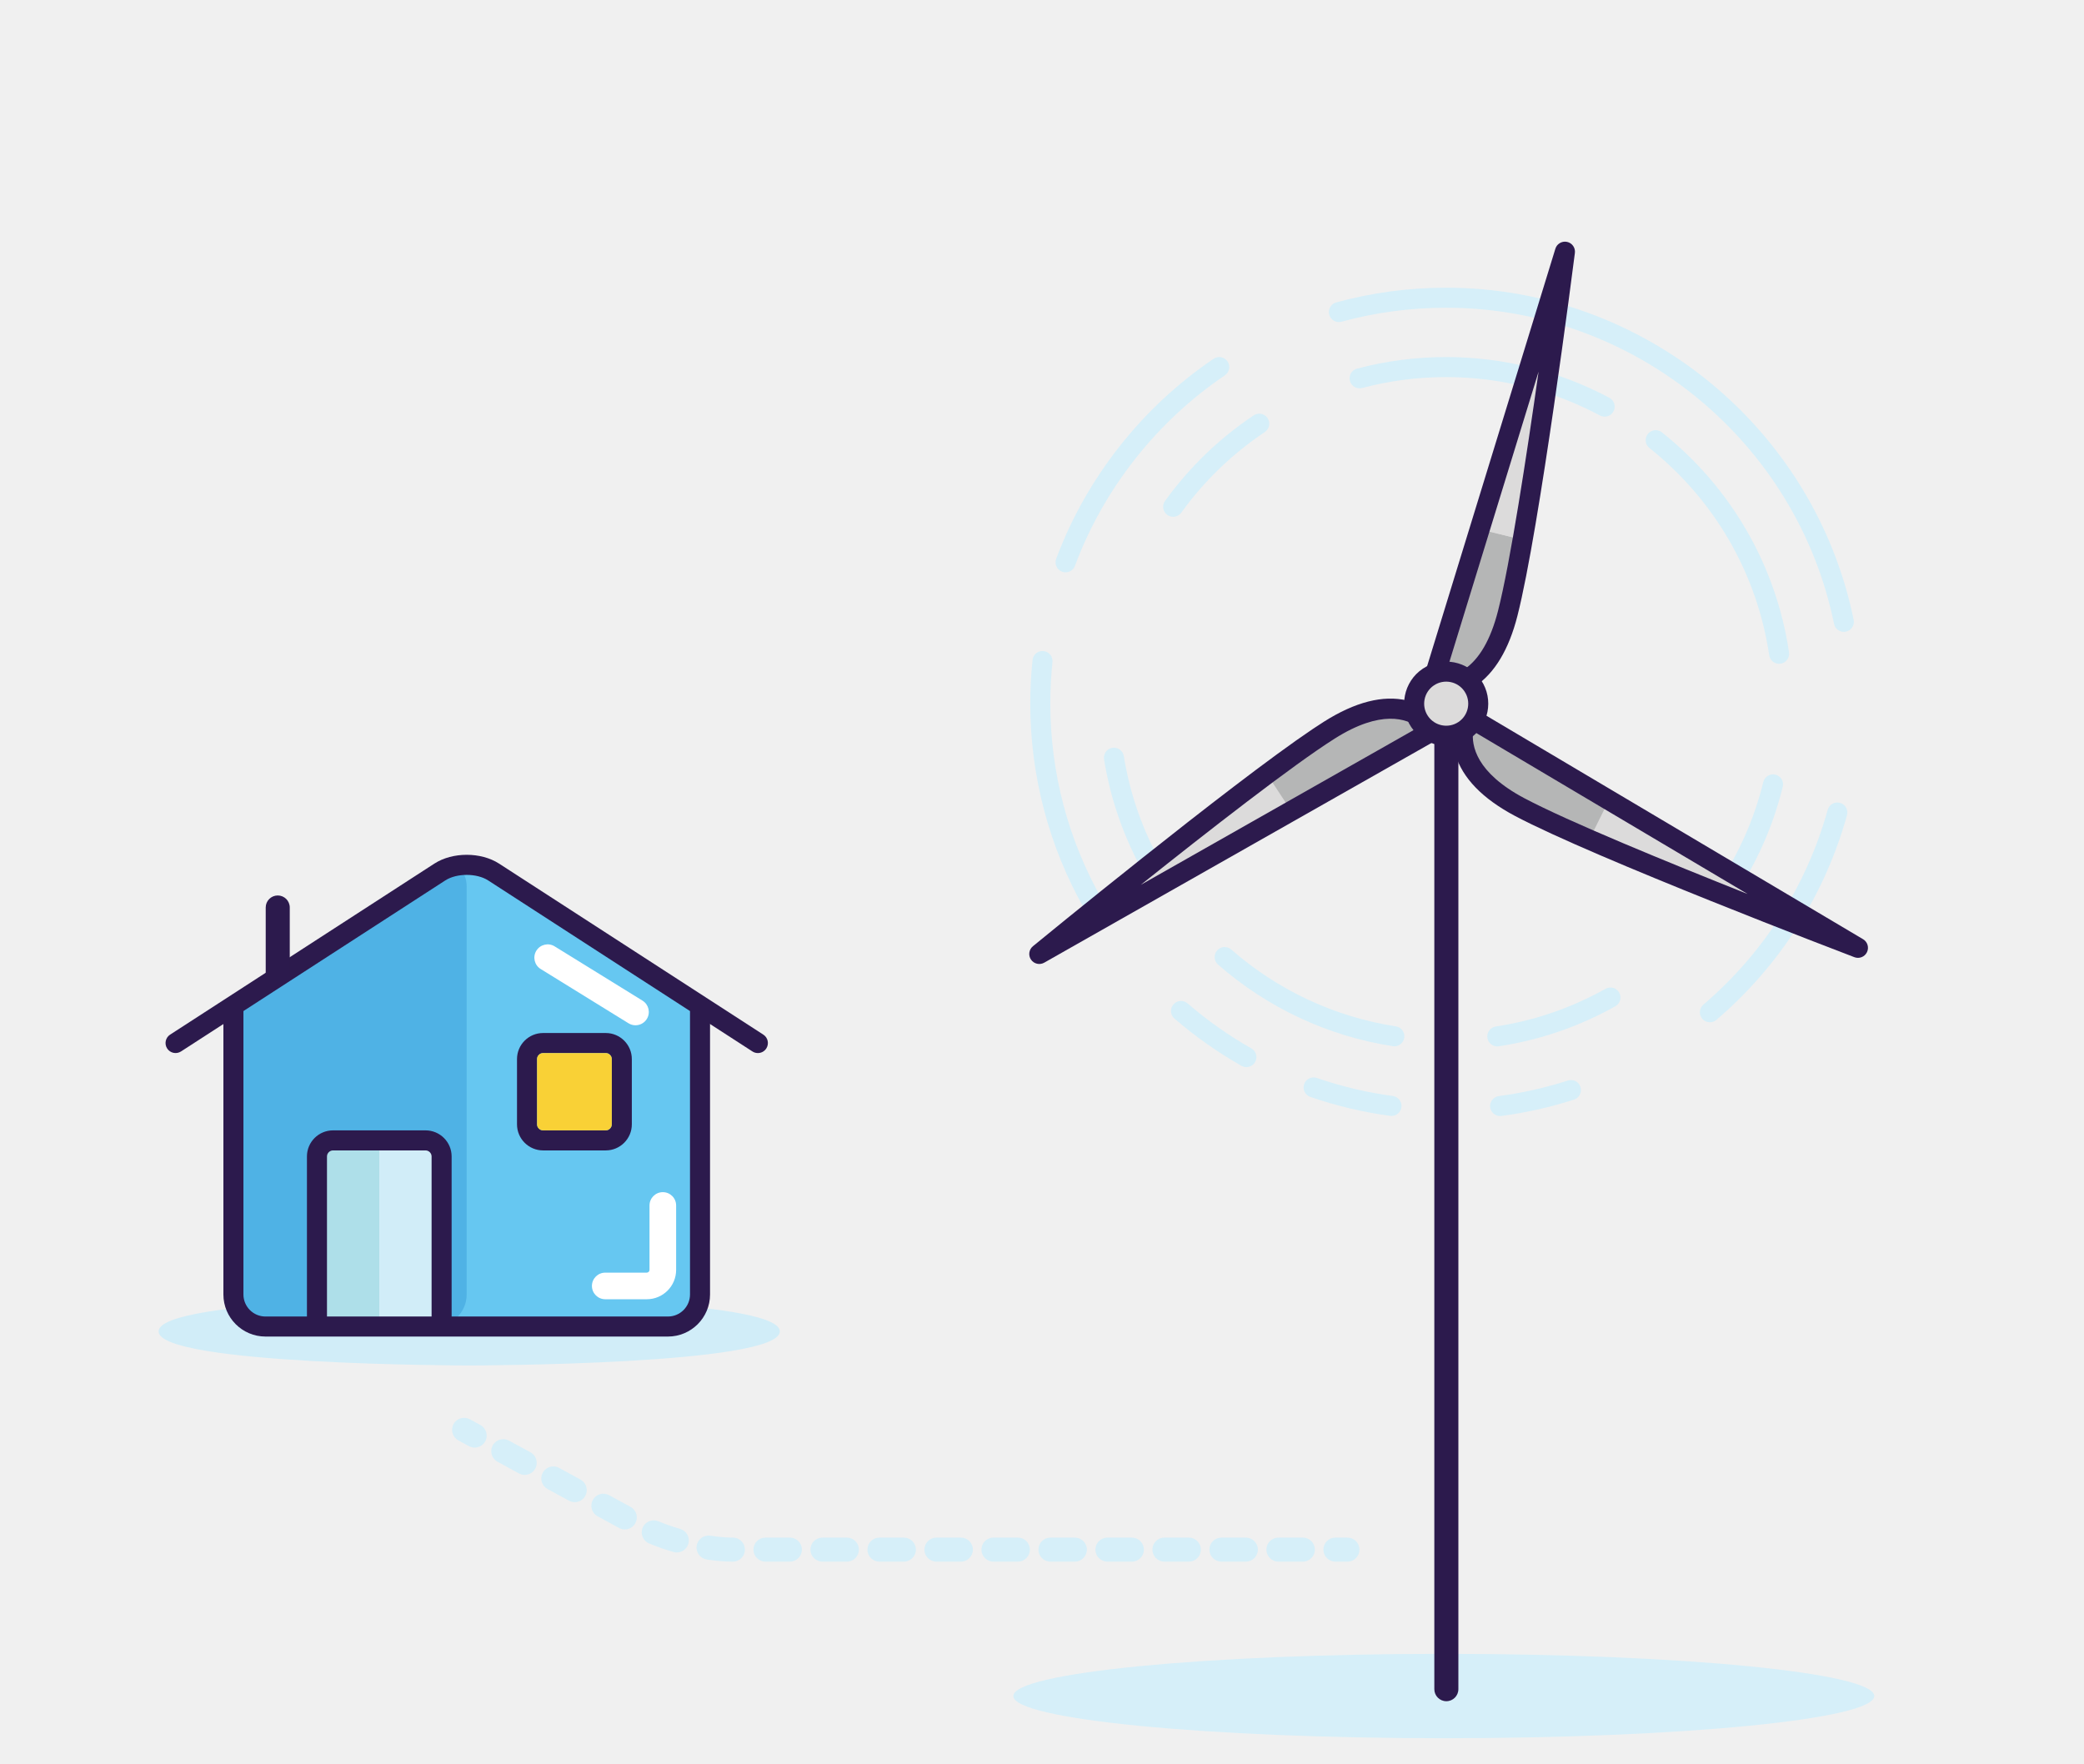
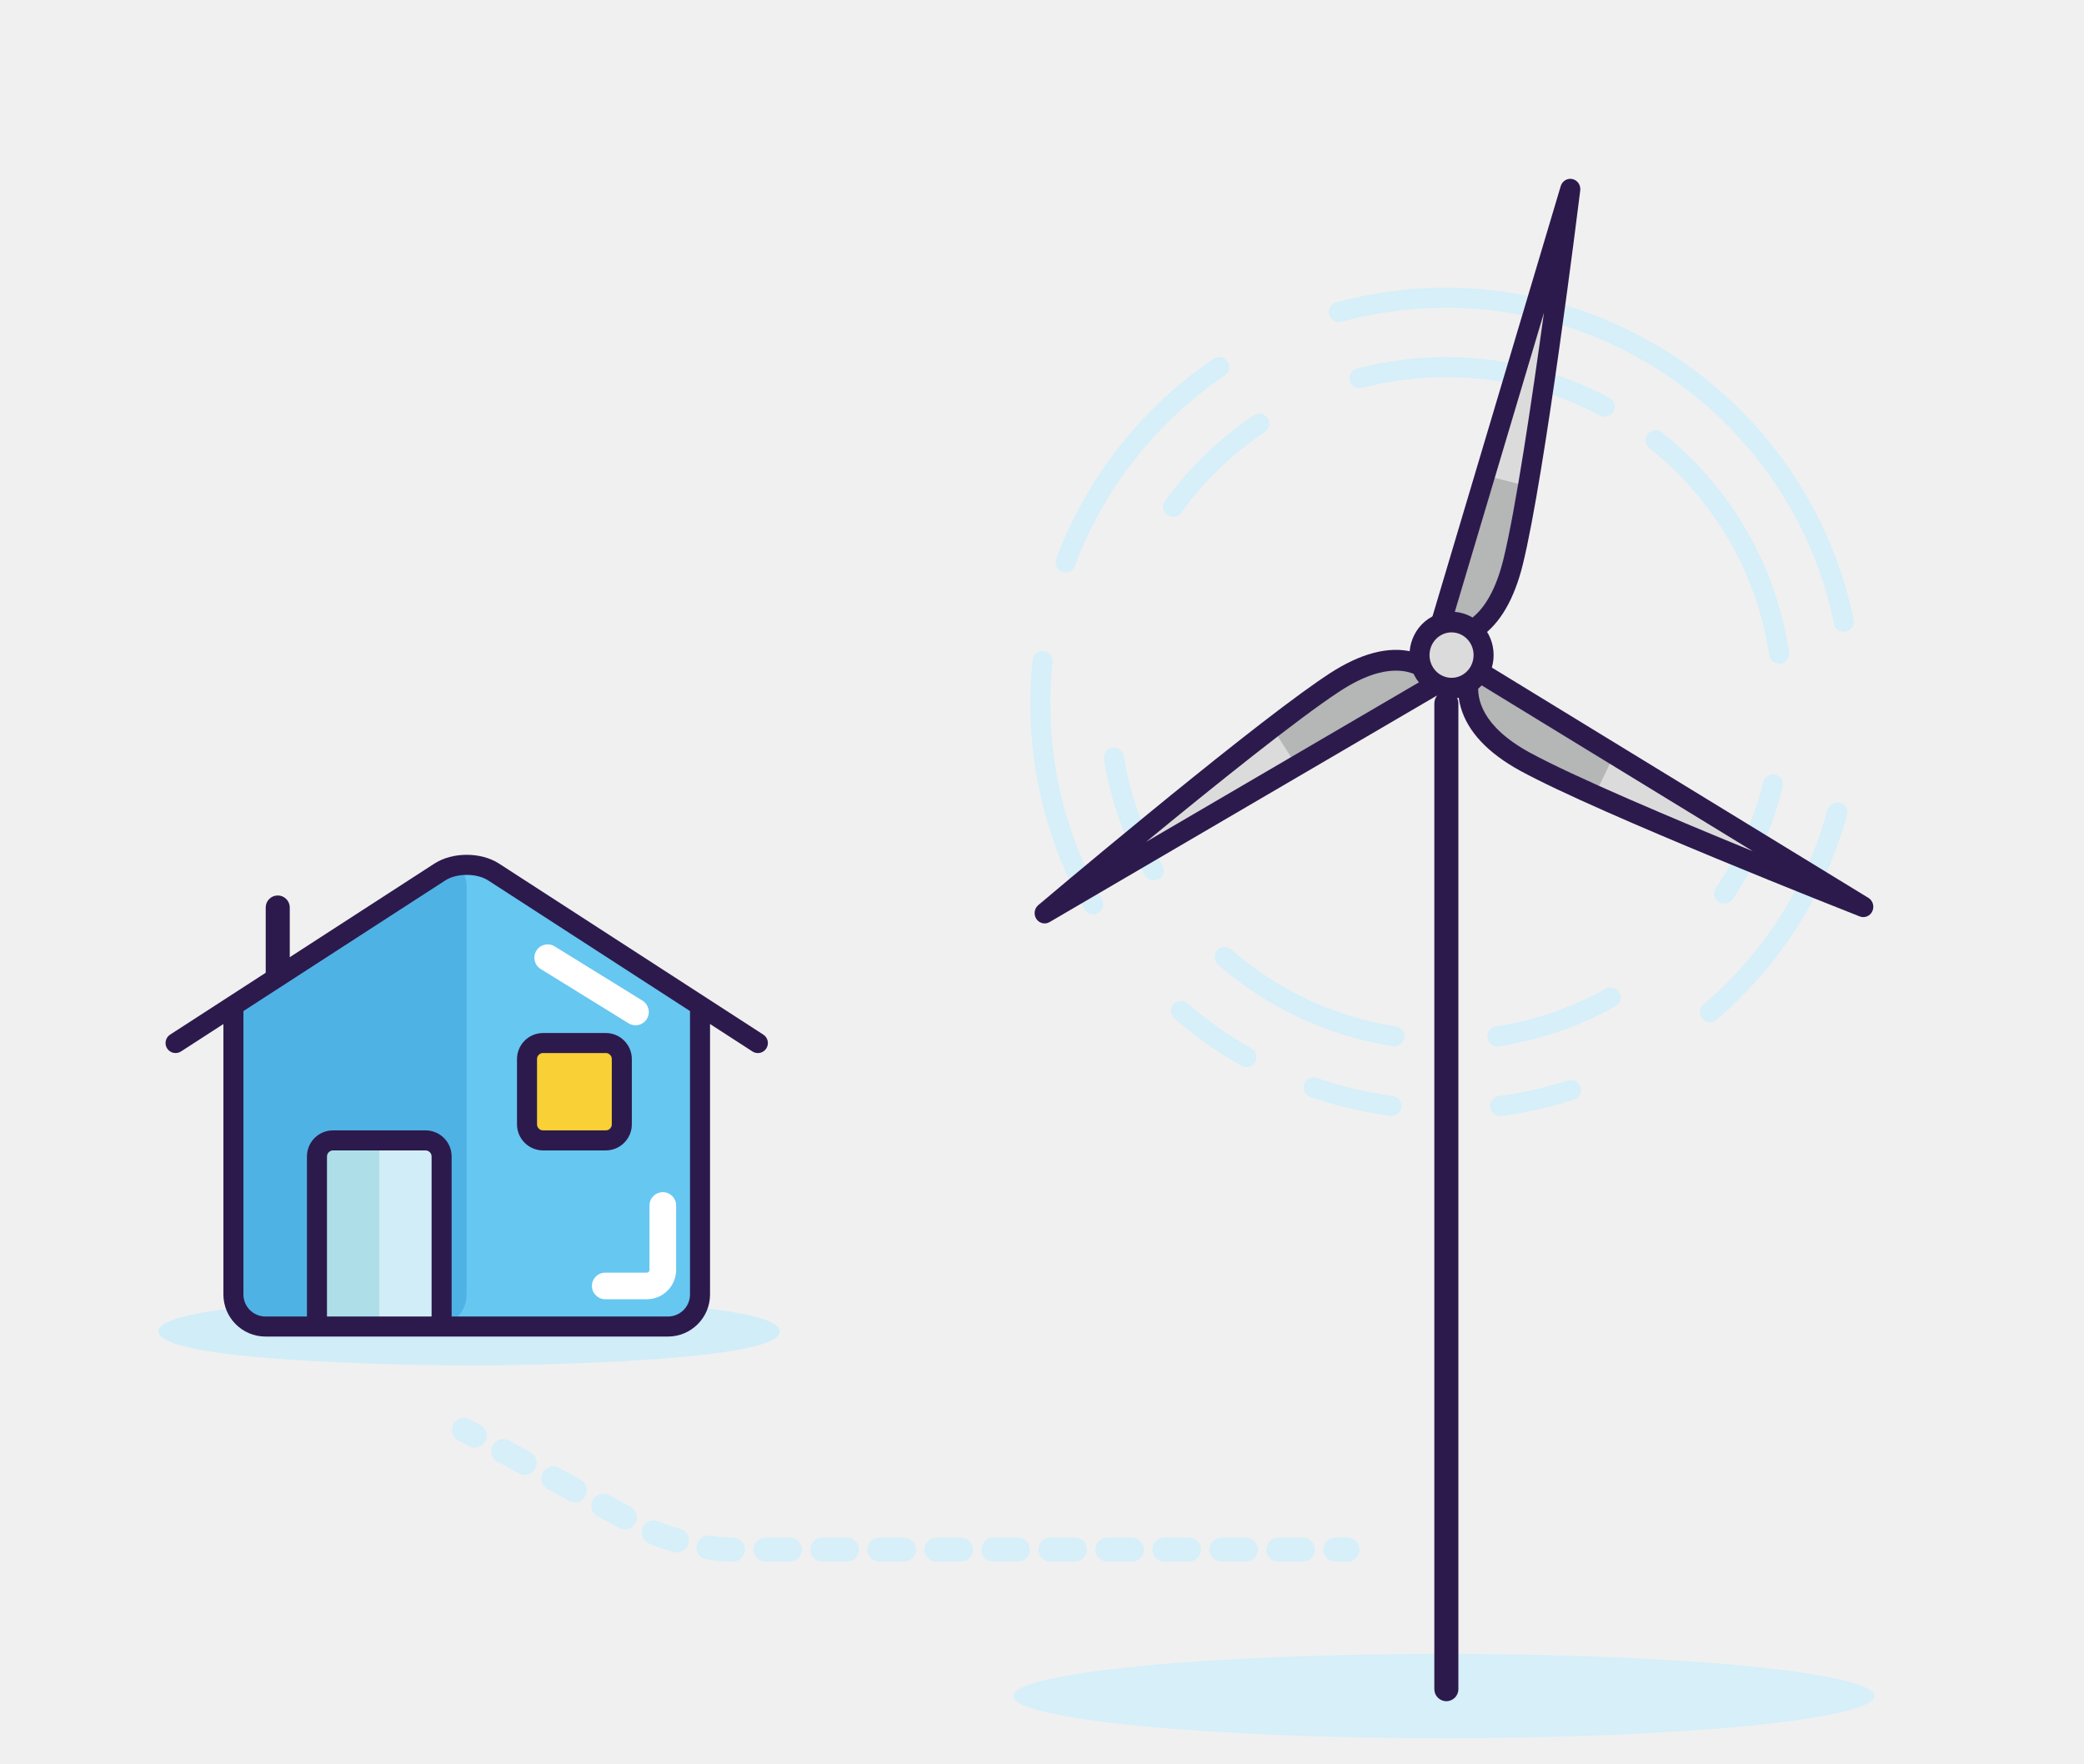
- <svg xmlns="http://www.w3.org/2000/svg" version="1.1" x="0px" y="0px" width="260px" height="220px" viewBox="0 0 260 220" enable-background="new 0 0 260 220" xml:space="preserve">
+ <svg xmlns="http://www.w3.org/2000/svg" id="injineria" version="1.1" x="0px" y="0px" width="260px" height="220px" viewBox="0 0 260 220" enable-background="new 0 0 260 220" xml:space="preserve">
  <g id="Others">
    <g>
      <g>
        <g>
-           <path fill="#D6EFF9" d="M168.105,194.819h-1.5c-0.828,0-1.5-0.672-1.5-1.5s0.672-1.5,1.5-1.5h1.5c0.828,0,1.5,0.672,1.5,1.5      S168.934,194.819,168.105,194.819z" />
+           <path fill="#D6EFF9" d="M168.105,194.818h-1.5c-0.828,0-1.5-0.672-1.5-1.5c0-0.827,0.672-1.5,1.5-1.5h1.5      c0.828,0,1.5,0.673,1.5,1.5C169.605,194.146,168.934,194.818,168.105,194.818z" />
        </g>
        <g>
-           <path fill="#D6EFF9" d="M162.542,194.819h-3.047c-0.829,0-1.5-0.672-1.5-1.5s0.671-1.5,1.5-1.5h3.047c0.829,0,1.5,0.672,1.5,1.5      S163.371,194.819,162.542,194.819z M155.432,194.819h-3.047c-0.829,0-1.5-0.672-1.5-1.5s0.671-1.5,1.5-1.5h3.047      c0.829,0,1.5,0.672,1.5,1.5S156.26,194.819,155.432,194.819z M148.321,194.819h-3.047c-0.829,0-1.5-0.672-1.5-1.5      s0.671-1.5,1.5-1.5h3.047c0.829,0,1.5,0.672,1.5,1.5S149.149,194.819,148.321,194.819z M141.21,194.819h-3.047      c-0.829,0-1.5-0.672-1.5-1.5s0.671-1.5,1.5-1.5h3.047c0.829,0,1.5,0.672,1.5,1.5S142.039,194.819,141.21,194.819z       M134.099,194.819h-3.047c-0.829,0-1.5-0.672-1.5-1.5s0.671-1.5,1.5-1.5h3.047c0.829,0,1.5,0.672,1.5,1.5      S134.928,194.819,134.099,194.819z M126.989,194.819h-3.048c-0.829,0-1.5-0.672-1.5-1.5s0.671-1.5,1.5-1.5h3.048      c0.829,0,1.5,0.672,1.5,1.5S127.817,194.819,126.989,194.819z M119.878,194.819h-3.048c-0.829,0-1.5-0.672-1.5-1.5      s0.671-1.5,1.5-1.5h3.048c0.829,0,1.5,0.672,1.5,1.5S120.707,194.819,119.878,194.819z M112.767,194.819h-3.048      c-0.829,0-1.5-0.672-1.5-1.5s0.671-1.5,1.5-1.5h3.048c0.829,0,1.5,0.672,1.5,1.5S113.596,194.819,112.767,194.819z       M105.656,194.819h-3.047c-0.829,0-1.5-0.672-1.5-1.5s0.671-1.5,1.5-1.5h3.047c0.829,0,1.5,0.672,1.5,1.5      S106.485,194.819,105.656,194.819z M98.545,194.819h-3.047c-0.829,0-1.5-0.672-1.5-1.5s0.671-1.5,1.5-1.5h3.047      c0.829,0,1.5,0.672,1.5,1.5S99.374,194.819,98.545,194.819z M91.435,194.819H91.32c-0.929,0-1.989-0.091-3.15-0.271      c-0.819-0.127-1.38-0.893-1.253-1.712c0.126-0.817,0.892-1.374,1.711-1.253c1.01,0.156,1.916,0.235,2.692,0.235h0.114      c0.829,0,1.5,0.672,1.5,1.5S92.263,194.819,91.435,194.819z M84.436,193.675c-0.139,0-0.281-0.02-0.421-0.061      c-1.092-0.319-2.114-0.678-3.036-1.065c-0.764-0.321-1.123-1.201-0.801-1.965s1.2-1.123,1.964-0.801      c0.818,0.344,1.731,0.664,2.715,0.952c0.795,0.232,1.251,1.065,1.019,1.86C85.684,193.25,85.085,193.675,84.436,193.675z       M77.949,190.803c-0.242,0-0.488-0.059-0.716-0.183l-2.676-1.458c-0.728-0.396-0.996-1.308-0.6-2.035      c0.396-0.727,1.306-0.996,2.035-0.6l2.676,1.458c0.728,0.396,0.996,1.308,0.6,2.035C78.995,190.52,78.48,190.803,77.949,190.803      z M71.705,187.4c-0.243,0-0.489-0.059-0.717-0.183l-2.676-1.459c-0.727-0.397-0.995-1.309-0.599-2.035      c0.396-0.729,1.308-0.995,2.035-0.6l2.676,1.459c0.727,0.397,0.995,1.309,0.599,2.035C72.751,187.118,72.236,187.4,71.705,187.4      z M65.461,183.997c-0.242,0-0.488-0.059-0.716-0.183l-2.676-1.458c-0.728-0.396-0.996-1.308-0.6-2.035      c0.396-0.726,1.306-0.996,2.035-0.6l2.676,1.458c0.728,0.396,0.996,1.308,0.6,2.035      C66.507,183.714,65.993,183.997,65.461,183.997z" />
+           <path fill="#D6EFF9" d="M162.542,194.818h-3.047c-0.829,0-1.5-0.672-1.5-1.5c0-0.827,0.671-1.5,1.5-1.5h3.047      c0.829,0,1.5,0.673,1.5,1.5C164.042,194.146,163.371,194.818,162.542,194.818z M155.432,194.818h-3.047      c-0.828,0-1.5-0.672-1.5-1.5c0-0.827,0.672-1.5,1.5-1.5h3.047c0.83,0,1.5,0.673,1.5,1.5      C156.932,194.146,156.26,194.818,155.432,194.818z M148.32,194.818h-3.047c-0.828,0-1.5-0.672-1.5-1.5      c0-0.827,0.672-1.5,1.5-1.5h3.047c0.83,0,1.5,0.673,1.5,1.5C149.82,194.146,149.148,194.818,148.32,194.818z M141.21,194.818      h-3.047c-0.829,0-1.5-0.672-1.5-1.5c0-0.827,0.671-1.5,1.5-1.5h3.047c0.829,0,1.5,0.673,1.5,1.5      C142.71,194.146,142.039,194.818,141.21,194.818z M134.1,194.818h-3.048c-0.829,0-1.5-0.672-1.5-1.5c0-0.827,0.671-1.5,1.5-1.5      h3.048c0.828,0,1.5,0.673,1.5,1.5C135.6,194.146,134.928,194.818,134.1,194.818z M126.989,194.818h-3.048      c-0.829,0-1.5-0.672-1.5-1.5c0-0.827,0.671-1.5,1.5-1.5h3.048c0.829,0,1.5,0.673,1.5,1.5      C128.489,194.146,127.817,194.818,126.989,194.818z M119.878,194.818h-3.048c-0.829,0-1.5-0.672-1.5-1.5      c0-0.827,0.671-1.5,1.5-1.5h3.048c0.829,0,1.5,0.673,1.5,1.5C121.378,194.146,120.707,194.818,119.878,194.818z       M112.767,194.818h-3.048c-0.829,0-1.5-0.672-1.5-1.5c0-0.827,0.671-1.5,1.5-1.5h3.048c0.829,0,1.5,0.673,1.5,1.5      C114.267,194.146,113.596,194.818,112.767,194.818z M105.656,194.818h-3.047c-0.829,0-1.5-0.672-1.5-1.5      c0-0.827,0.671-1.5,1.5-1.5h3.047c0.829,0,1.5,0.673,1.5,1.5C107.156,194.146,106.485,194.818,105.656,194.818z M98.545,194.818      h-3.047c-0.829,0-1.5-0.672-1.5-1.5c0-0.827,0.671-1.5,1.5-1.5h3.047c0.829,0,1.5,0.673,1.5,1.5      C100.045,194.146,99.374,194.818,98.545,194.818z M91.435,194.818H91.32c-0.929,0-1.989-0.09-3.15-0.271      c-0.819-0.127-1.38-0.894-1.253-1.712c0.126-0.816,0.892-1.374,1.711-1.253c1.01,0.156,1.916,0.235,2.692,0.235h0.114      c0.829,0,1.5,0.672,1.5,1.5S92.263,194.818,91.435,194.818z M84.436,193.675c-0.139,0-0.281-0.021-0.421-0.061      c-1.092-0.319-2.114-0.679-3.036-1.065c-0.764-0.32-1.123-1.201-0.801-1.965c0.322-0.764,1.2-1.123,1.964-0.801      c0.818,0.344,1.731,0.664,2.715,0.951c0.795,0.232,1.251,1.065,1.019,1.861C85.684,193.25,85.085,193.675,84.436,193.675z       M77.949,190.803c-0.242,0-0.488-0.059-0.716-0.183l-2.676-1.458c-0.728-0.396-0.996-1.309-0.6-2.035s1.306-0.996,2.035-0.6      l2.676,1.457c0.728,0.396,0.996,1.309,0.6,2.035C78.995,190.52,78.48,190.803,77.949,190.803z M71.705,187.4      c-0.243,0-0.489-0.06-0.717-0.184l-2.676-1.459c-0.727-0.396-0.995-1.309-0.599-2.035c0.396-0.729,1.308-0.994,2.035-0.6      l2.676,1.459c0.727,0.396,0.995,1.309,0.599,2.035C72.751,187.118,72.236,187.4,71.705,187.4z M65.461,183.997      c-0.242,0-0.488-0.06-0.716-0.183l-2.676-1.459c-0.728-0.396-0.996-1.308-0.6-2.035c0.396-0.725,1.306-0.995,2.035-0.6      l2.676,1.459c0.728,0.396,0.996,1.307,0.6,2.034C66.507,183.714,65.993,183.997,65.461,183.997z" />
        </g>
        <g>
-           <path fill="#D6EFF9" d="M59.217,180.594c-0.243,0-0.488-0.059-0.716-0.183l-1.317-0.718c-0.728-0.396-0.996-1.308-0.599-2.035      c0.396-0.729,1.306-0.994,2.035-0.6l1.317,0.718c0.728,0.396,0.996,1.308,0.599,2.035      C60.263,180.312,59.749,180.594,59.217,180.594z" />
+           <path fill="#D6EFF9" d="M59.217,180.594c-0.243,0-0.488-0.059-0.716-0.183l-1.317-0.718c-0.728-0.396-0.996-1.309-0.599-2.035      c0.396-0.729,1.306-0.994,2.035-0.6l1.317,0.717c0.728,0.396,0.996,1.309,0.599,2.035      C60.263,180.313,59.749,180.594,59.217,180.594z" />
        </g>
      </g>
      <g>
-         <ellipse fill="#D6EFF9" cx="180.129" cy="211.585" rx="53.707" ry="5.264" />
+         <ellipse fill="#D6EFF9" cx="180.129" cy="211.585" rx="53.707" ry="5.265" />
      </g>
      <g>
        <g>
-           <ellipse fill="#D1EDF8" cx="58.541" cy="166.097" rx="38.252" ry="3.75" />
+           <ellipse fill="#D1EDF8" cx="58.541" cy="166.098" rx="38.252" ry="3.75" />
        </g>
        <g>
-           <path fill="#D1EDF8" d="M58.541,170.347c-0.388,0-38.752-0.049-38.752-4.25s38.365-4.25,38.752-4.25s38.752,0.049,38.752,4.25      S58.929,170.347,58.541,170.347z M58.541,162.847c-23.318,0-37.128,1.943-37.759,3.287c0.631,1.27,14.44,3.213,37.759,3.213      s37.128-1.943,37.759-3.287C95.669,164.79,81.859,162.847,58.541,162.847z" />
+           <path fill="#D1EDF8" d="M58.541,170.348c-0.388,0-38.752-0.05-38.752-4.25c0-4.201,38.365-4.25,38.752-4.25      s38.752,0.049,38.752,4.25C97.293,170.298,58.929,170.348,58.541,170.348z M58.541,162.848c-23.318,0-37.128,1.942-37.759,3.286      c0.631,1.271,14.44,3.214,37.759,3.214s37.128-1.943,37.759-3.287C95.669,164.79,81.859,162.848,58.541,162.848z" />
        </g>
      </g>
      <g>
-         <path fill="#66C7F1" d="M32.473,123.387c-1.844,1.2-3.352,3.982-3.352,6.183v31.92c0,2.2,1.8,4,4,4h50.214c2.2,0,4-1.8,4-4     v-31.92c0-2.2-1.508-4.982-3.352-6.183l-22.402-14.59c-1.844-1.2-4.86-1.2-6.704,0L32.473,123.387z" />
+         <path fill="#66C7F1" d="M32.473,123.387c-1.844,1.2-3.352,3.982-3.352,6.184v31.92c0,2.199,1.8,4,4,4h50.214c2.2,0,4-1.801,4-4     v-31.92c0-2.2-1.508-4.982-3.352-6.184l-22.402-14.59c-1.844-1.2-4.86-1.2-6.704,0L32.473,123.387z" />
      </g>
      <g>
        <g>
-           <path fill="#4FB2E5" d="M32.473,123.387c-1.844,1.2-3.352,3.982-3.352,6.183v31.92c0,2.2,1.8,4,4,4h21.102c2.2,0,4-1.8,4-4      v-50.871c0-2.2-1.508-3.018-3.352-1.817L32.473,123.387z" />
+           <path fill="#4FB2E5" d="M32.473,123.387c-1.844,1.2-3.352,3.982-3.352,6.184v31.92c0,2.199,1.8,4,4,4h21.102c2.2,0,4-1.801,4-4      v-50.871c0-2.2-1.508-3.018-3.352-1.817L32.473,123.387z" />
        </g>
      </g>
      <g>
-         <path fill="#2C1A4D" d="M94.552,131.372c-0.233,0-0.468-0.064-0.678-0.2l-32.967-21.334c-1.427-0.924-3.931-0.924-5.357,0     l-32.967,21.334c-0.579,0.373-1.354,0.209-1.729-0.371c-0.375-0.579-0.209-1.354,0.37-1.729l32.967-21.334     c2.264-1.465,5.811-1.465,8.074,0l32.967,21.334c0.58,0.375,0.745,1.149,0.37,1.729     C95.363,131.171,94.962,131.372,94.552,131.372z" />
+         <path fill="#2C1A4D" d="M94.552,131.372c-0.233,0-0.468-0.063-0.678-0.2l-32.967-21.334c-1.427-0.924-3.931-0.924-5.357,0     l-32.967,21.334c-0.579,0.373-1.354,0.209-1.729-0.371c-0.375-0.578-0.209-1.354,0.37-1.729l32.967-21.334     c2.264-1.465,5.811-1.465,8.074,0l32.967,21.334c0.58,0.375,0.745,1.148,0.37,1.729     C95.363,131.171,94.962,131.372,94.552,131.372z" />
      </g>
      <g>
        <g>
-           <path fill="#AEDFE9" d="M41.544,142.267c-1.1,0-2,0.9-2,2v20.416h7.776v-22.416H41.544z" />
+           <path fill="#AEDFE9" d="M41.544,142.268c-1.1,0-2,0.899-2,2v20.416h7.776v-22.416H41.544z" />
        </g>
        <g>
-           <path fill="#D1EDF8" d="M55.095,144.267c0-1.1-0.9-2-2-2H47.32v22.416h7.775V144.267z" />
+           <path fill="#D1EDF8" d="M55.095,144.268c0-1.101-0.9-2-2-2H47.32v22.416h7.775V144.268z" />
        </g>
      </g>
      <g>
-         <path fill="#2C1A4D" d="M55.095,165.933c-0.69,0-1.25-0.56-1.25-1.25v-20.416c0-0.406-0.343-0.75-0.75-0.75H41.544     c-0.407,0-0.75,0.344-0.75,0.75v20.416c0,0.69-0.56,1.25-1.25,1.25s-1.25-0.56-1.25-1.25v-20.416c0-1.792,1.458-3.25,3.25-3.25     h11.551c1.792,0,3.25,1.458,3.25,3.25v20.416C56.345,165.373,55.786,165.933,55.095,165.933z" />
+         <path fill="#2C1A4D" d="M55.095,165.934c-0.69,0-1.25-0.561-1.25-1.25v-20.416c0-0.406-0.343-0.75-0.75-0.75H41.544     c-0.407,0-0.75,0.344-0.75,0.75v20.416c0,0.689-0.56,1.25-1.25,1.25s-1.25-0.561-1.25-1.25v-20.416c0-1.793,1.458-3.25,3.25-3.25     h11.551c1.792,0,3.25,1.457,3.25,3.25v20.416C56.345,165.373,55.786,165.934,55.095,165.934z" />
      </g>
      <g>
-         <path fill="#2C1A4D" d="M75.577,143.517h-7.825c-1.792,0-3.25-1.458-3.25-3.25v-8.145c0-1.792,1.458-3.25,3.25-3.25h7.825     c1.792,0,3.25,1.458,3.25,3.25v8.145C78.827,142.059,77.369,143.517,75.577,143.517z M67.752,131.372     c-0.407,0-0.75,0.344-0.75,0.75v8.145c0,0.406,0.343,0.75,0.75,0.75h7.825c0.407,0,0.75-0.344,0.75-0.75v-8.145     c0-0.406-0.343-0.75-0.75-0.75H67.752z" />
+         <path fill="#2C1A4D" d="M75.577,143.518h-7.825c-1.792,0-3.25-1.459-3.25-3.25v-8.146c0-1.792,1.458-3.25,3.25-3.25h7.825     c1.792,0,3.25,1.458,3.25,3.25v8.146C78.827,142.059,77.369,143.518,75.577,143.518z M67.752,131.372     c-0.407,0-0.75,0.344-0.75,0.75v8.146c0,0.405,0.343,0.75,0.75,0.75h7.825c0.407,0,0.75-0.345,0.75-0.75v-8.146     c0-0.406-0.343-0.75-0.75-0.75H67.752z" />
      </g>
      <g>
        <path fill="#2C1A4D" d="M34.651,123.003c-0.829,0-1.5-0.672-1.5-1.5v-8.291c0-0.828,0.671-1.5,1.5-1.5s1.5,0.672,1.5,1.5v8.291     C36.151,122.331,35.48,123.003,34.651,123.003z" />
      </g>
      <g>
-         <path fill="#FFFFFF" d="M80.694,162.085H75.51c-0.917,0-1.661-0.743-1.661-1.66s0.744-1.66,1.661-1.66h5.184     c0.184,0,0.339-0.156,0.339-0.34v-8.041c0-0.917,0.744-1.66,1.661-1.66s1.661,0.743,1.661,1.66v8.041     C84.354,160.443,82.712,162.085,80.694,162.085z" />
+         <path fill="#FFFFFF" d="M80.694,162.085H75.51c-0.917,0-1.661-0.743-1.661-1.66s0.744-1.659,1.661-1.659h5.184     c0.184,0,0.339-0.156,0.339-0.341v-8.041c0-0.917,0.744-1.659,1.661-1.659s1.661,0.742,1.661,1.659v8.041     C84.354,160.443,82.712,162.085,80.694,162.085z" />
      </g>
      <g>
-         <path fill="#2C1A4D" d="M83.335,166.739H33.121c-2.895,0-5.25-2.355-5.25-5.25v-35.92c0-0.69,0.56-1.25,1.25-1.25     s1.25,0.56,1.25,1.25v35.92c0,1.517,1.234,2.75,2.75,2.75h50.214c1.516,0,2.75-1.233,2.75-2.75v-35.92     c0-0.69,0.56-1.25,1.25-1.25s1.25,0.56,1.25,1.25v35.92C88.585,164.384,86.23,166.739,83.335,166.739z" />
+         <path fill="#2C1A4D" d="M83.335,166.739H33.121c-2.895,0-5.25-2.355-5.25-5.25v-35.921c0-0.689,0.56-1.25,1.25-1.25     s1.25,0.561,1.25,1.25v35.921c0,1.517,1.234,2.75,2.75,2.75h50.214c1.516,0,2.75-1.233,2.75-2.75v-35.921     c0-0.689,0.56-1.25,1.25-1.25s1.25,0.561,1.25,1.25v35.921C88.585,164.384,86.23,166.739,83.335,166.739z" />
      </g>
      <g>
-         <path fill="#FFFFFF" d="M79.285,127.906c-0.298,0-0.599-0.08-0.871-0.249l-10.959-6.771c-0.78-0.481-1.022-1.505-0.54-2.285     c0.482-0.779,1.505-1.024,2.285-0.539l10.959,6.771c0.78,0.481,1.022,1.505,0.54,2.285     C80.385,127.626,79.841,127.906,79.285,127.906z" />
+         <path fill="#FFFFFF" d="M79.285,127.906c-0.298,0-0.599-0.08-0.871-0.249l-10.959-6.771c-0.78-0.48-1.022-1.505-0.54-2.284     s1.505-1.024,2.285-0.539l10.959,6.771c0.78,0.481,1.022,1.505,0.54,2.285C80.385,127.626,79.841,127.906,79.285,127.906z" />
      </g>
      <g>
-         <path fill="#2C1A4D" d="M180.447,212.231c-0.828,0-1.5-0.672-1.5-1.5V87.741c0-0.828,0.672-1.5,1.5-1.5s1.5,0.672,1.5,1.5v122.99     C181.947,211.56,181.275,212.231,180.447,212.231z" />
+         <path fill="#2C1A4D" d="M180.447,212.23c-0.828,0-1.5-0.672-1.5-1.5V87.741c0-0.828,0.672-1.5,1.5-1.5s1.5,0.672,1.5,1.5V210.73     C181.947,211.561,181.275,212.23,180.447,212.23z" />
      </g>
    </g>
  </g>
  <g id="borblis_mrgvali_foni">
    <g>
-       <path fill="#D6EFF9" d="M230.039,78.827c-0.582,0-1.103-0.407-1.224-0.999c-4.677-22.851-25.027-39.436-48.389-39.436    c-4.434,0-8.826,0.587-13.055,1.743c-0.666,0.183-1.354-0.21-1.536-0.876c-0.182-0.666,0.21-1.354,0.876-1.535    c4.444-1.215,9.059-1.832,13.715-1.832c24.544,0,45.924,17.426,50.838,41.434c0.139,0.677-0.298,1.337-0.974,1.476    C230.206,78.819,230.122,78.827,230.039,78.827z" />
+       <path fill="#D6EFF9" d="M230.039,78.827c-0.582,0-1.104-0.407-1.225-0.999c-4.676-22.851-25.026-39.436-48.389-39.436    c-4.434,0-8.826,0.587-13.055,1.743c-0.666,0.183-1.354-0.21-1.536-0.876s0.21-1.354,0.876-1.535    c4.443-1.215,9.059-1.832,13.715-1.832c24.545,0,45.924,17.426,50.838,41.434c0.139,0.677-0.298,1.337-0.974,1.476    C230.206,78.819,230.122,78.827,230.039,78.827z" />
    </g>
    <g>
      <g>
-         <path fill="#D6EFF9" d="M136.395,114.063c-0.435,0-0.856-0.227-1.087-0.631c-4.431-7.777-6.772-16.646-6.772-25.648     c0-1.815,0.095-3.648,0.283-5.448c0.071-0.688,0.687-1.189,1.373-1.113c0.687,0.071,1.186,0.687,1.114,1.373     c-0.179,1.714-0.269,3.46-0.269,5.188c0,8.569,2.228,17.01,6.444,24.41c0.342,0.601,0.133,1.363-0.467,1.705     C136.817,114.011,136.605,114.063,136.395,114.063z" />
+         <path fill="#D6EFF9" d="M136.395,114.063c-0.435,0-0.855-0.227-1.086-0.631c-4.432-7.776-6.772-16.646-6.772-25.647     c0-1.815,0.095-3.648,0.283-5.448c0.071-0.688,0.687-1.189,1.373-1.113c0.687,0.071,1.186,0.687,1.115,1.373     c-0.18,1.714-0.27,3.46-0.27,5.188c0,8.569,2.229,17.01,6.443,24.409c0.343,0.602,0.133,1.363-0.467,1.705     C136.816,114.011,136.605,114.063,136.395,114.063z" />
      </g>
      <g>
-         <path fill="#D6EFF9" d="M132.941,71.4c-0.145,0-0.292-0.025-0.436-0.078c-0.647-0.24-0.977-0.96-0.736-1.607     c3.739-10.063,10.715-18.927,19.645-24.959c0.572-0.386,1.349-0.236,1.735,0.337c0.387,0.571,0.236,1.349-0.336,1.735     c-8.501,5.742-15.142,14.179-18.701,23.758C133.926,71.089,133.448,71.4,132.941,71.4z" />
+         <path fill="#D6EFF9" d="M132.941,71.4c-0.146,0-0.293-0.025-0.437-0.078c-0.647-0.24-0.978-0.96-0.735-1.607     c3.738-10.063,10.715-18.927,19.645-24.959c0.572-0.386,1.35-0.236,1.734,0.337c0.388,0.571,0.236,1.349-0.336,1.735     c-8.5,5.742-15.142,14.179-18.701,23.758C133.926,71.089,133.448,71.4,132.941,71.4z" />
      </g>
    </g>
    <g>
      <g>
-         <path fill="#D6EFF9" d="M173.604,139.218c-0.056,0-0.112-0.004-0.169-0.011c-3.386-0.457-6.737-1.252-9.961-2.365     c-0.652-0.226-0.998-0.938-0.773-1.59c0.226-0.652,0.939-0.998,1.59-0.773c3.067,1.06,6.257,1.816,9.479,2.25     c0.685,0.093,1.164,0.722,1.072,1.406C174.757,138.762,174.221,139.218,173.604,139.218z" />
+         <path fill="#D6EFF9" d="M173.604,139.218c-0.056,0-0.111-0.004-0.168-0.011c-3.387-0.457-6.737-1.252-9.961-2.365     c-0.652-0.226-0.998-0.938-0.773-1.59c0.226-0.652,0.939-0.998,1.59-0.773c3.066,1.061,6.257,1.816,9.479,2.25     c0.686,0.094,1.164,0.723,1.072,1.406C174.757,138.762,174.221,139.218,173.604,139.218z" />
      </g>
      <g>
-         <path fill="#D6EFF9" d="M155.5,133.126c-0.209,0-0.42-0.052-0.615-0.162c-2.965-1.681-5.778-3.664-8.361-5.896     c-0.522-0.451-0.581-1.241-0.129-1.764c0.452-0.521,1.242-0.579,1.763-0.129c2.459,2.125,5.138,4.013,7.96,5.612     c0.602,0.341,0.812,1.104,0.472,1.704C156.359,132.898,155.936,133.126,155.5,133.126z" />
+         <path fill="#D6EFF9" d="M155.5,133.126c-0.209,0-0.42-0.052-0.615-0.162c-2.965-1.681-5.777-3.664-8.361-5.896     c-0.521-0.451-0.58-1.241-0.129-1.764c0.453-0.521,1.242-0.58,1.764-0.13c2.459,2.125,5.138,4.013,7.96,5.612     c0.603,0.341,0.812,1.104,0.472,1.704C156.359,132.898,155.936,133.126,155.5,133.126z" />
      </g>
    </g>
    <g>
-       <path fill="#D6EFF9" d="M187.151,139.231c-0.617,0-1.153-0.457-1.237-1.086c-0.091-0.684,0.391-1.312,1.075-1.403    c2.923-0.388,5.822-1.042,8.619-1.944c0.66-0.214,1.361,0.148,1.573,0.806s-0.148,1.361-0.806,1.573    c-2.939,0.948-5.987,1.636-9.059,2.044C187.262,139.228,187.206,139.231,187.151,139.231z M213.326,127.534    c-0.354,0-0.704-0.148-0.951-0.438c-0.448-0.524-0.387-1.313,0.138-1.763c7.516-6.429,12.878-14.833,15.509-24.305    c0.185-0.665,0.875-1.055,1.539-0.869c0.665,0.185,1.054,0.873,0.869,1.539c-2.764,9.952-8.397,18.782-16.292,25.535    C213.902,127.436,213.613,127.534,213.326,127.534z" />
+       <path fill="#D6EFF9" d="M187.15,139.23c-0.616,0-1.152-0.457-1.236-1.086c-0.091-0.684,0.391-1.312,1.074-1.402    c2.924-0.389,5.822-1.042,8.619-1.944c0.66-0.214,1.361,0.147,1.574,0.806c0.211,0.658-0.148,1.361-0.807,1.573    c-2.939,0.948-5.986,1.636-9.059,2.044C187.262,139.229,187.206,139.23,187.15,139.23z M213.326,127.534    c-0.354,0-0.704-0.148-0.951-0.438c-0.448-0.523-0.387-1.313,0.139-1.763c7.516-6.429,12.877-14.833,15.508-24.305    c0.186-0.665,0.875-1.055,1.539-0.869c0.666,0.185,1.055,0.873,0.869,1.539c-2.764,9.952-8.396,18.782-16.291,25.534    C213.902,127.436,213.613,127.534,213.326,127.534z" />
    </g>
    <g>
      <g>
-         <path fill="#D6EFF9" d="M200.195,51.978c-0.199,0-0.4-0.047-0.589-0.147c-5.858-3.133-12.49-4.788-19.18-4.788     c-3.557,0-7.083,0.458-10.479,1.36c-0.663,0.177-1.352-0.219-1.529-0.887c-0.178-0.667,0.22-1.353,0.887-1.529     c3.606-0.958,7.349-1.444,11.122-1.444c7.099,0,14.139,1.758,20.359,5.083c0.608,0.326,0.838,1.083,0.513,1.692     C201.073,51.738,200.642,51.978,200.195,51.978z" />
+         <path fill="#D6EFF9" d="M200.195,51.978c-0.199,0-0.4-0.047-0.59-0.147c-5.857-3.133-12.489-4.788-19.18-4.788     c-3.557,0-7.083,0.458-10.479,1.36c-0.663,0.177-1.352-0.219-1.529-0.887c-0.178-0.667,0.221-1.353,0.887-1.529     c3.606-0.958,7.35-1.444,11.122-1.444c7.099,0,14.14,1.758,20.359,5.083c0.608,0.326,0.838,1.083,0.513,1.692     C201.073,51.738,200.643,51.978,200.195,51.978z" />
      </g>
      <g>
-         <path fill="#D6EFF9" d="M221.96,82.812c-0.608,0-1.143-0.445-1.234-1.066c-1.517-10.207-6.823-19.389-14.94-25.853     c-0.54-0.43-0.63-1.216-0.199-1.756c0.429-0.54,1.217-0.631,1.756-0.199c8.615,6.859,14.246,16.604,15.856,27.44     c0.102,0.683-0.37,1.318-1.053,1.42C222.083,82.808,222.021,82.812,221.96,82.812z" />
+         <path fill="#D6EFF9" d="M221.96,82.812c-0.608,0-1.144-0.445-1.233-1.066c-1.518-10.207-6.824-19.389-14.94-25.853     c-0.54-0.43-0.63-1.216-0.199-1.756c0.429-0.54,1.218-0.631,1.756-0.199c8.615,6.859,14.246,16.604,15.856,27.44     c0.102,0.683-0.37,1.318-1.053,1.42C222.083,82.808,222.021,82.812,221.96,82.812z" />
      </g>
    </g>
    <g>
      <g>
-         <path fill="#D6EFF9" d="M143.945,109.843c-0.434,0-0.855-0.226-1.086-0.63c-2.572-4.501-4.294-9.375-5.119-14.487     c-0.11-0.682,0.353-1.323,1.035-1.434c0.685-0.108,1.323,0.354,1.433,1.035c0.777,4.814,2.399,9.405,4.822,13.646     c0.342,0.6,0.134,1.363-0.465,1.705C144.368,109.79,144.155,109.843,143.945,109.843z" />
+         <path fill="#D6EFF9" d="M143.945,109.843c-0.434,0-0.855-0.226-1.086-0.63c-2.572-4.501-4.295-9.375-5.119-14.487     c-0.11-0.682,0.353-1.323,1.035-1.434c0.685-0.108,1.322,0.354,1.433,1.035c0.776,4.814,2.399,9.405,4.821,13.646     c0.343,0.6,0.135,1.363-0.465,1.705C144.368,109.79,144.154,109.843,143.945,109.843z" />
      </g>
      <g>
-         <path fill="#D6EFF9" d="M146.363,64.471c-0.254,0-0.51-0.077-0.731-0.236c-0.56-0.404-0.686-1.186-0.281-1.745     c3.033-4.2,6.754-7.79,11.059-10.672c0.572-0.383,1.35-0.23,1.734,0.344c0.384,0.574,0.23,1.351-0.344,1.734     c-4.058,2.716-7.565,6.1-10.423,10.057C147.133,64.291,146.751,64.471,146.363,64.471z" />
+         <path fill="#D6EFF9" d="M146.363,64.471c-0.254,0-0.51-0.077-0.731-0.236c-0.56-0.404-0.687-1.186-0.28-1.745     c3.032-4.2,6.754-7.79,11.059-10.672c0.572-0.383,1.35-0.23,1.734,0.344c0.383,0.574,0.229,1.351-0.345,1.734     c-4.058,2.716-7.565,6.1-10.423,10.057C147.133,64.291,146.751,64.471,146.363,64.471z" />
      </g>
    </g>
    <g>
-       <path fill="#D6EFF9" d="M173.962,130.53c-0.063,0-0.128-0.005-0.192-0.015c-8.086-1.249-15.626-4.77-21.807-10.18    c-0.52-0.454-0.572-1.244-0.117-1.764c0.455-0.52,1.244-0.572,1.764-0.117c5.824,5.097,12.927,8.413,20.542,9.59    c0.683,0.105,1.15,0.744,1.045,1.426C175.1,130.089,174.567,130.53,173.962,130.53z" />
+       <path fill="#D6EFF9" d="M173.962,130.53c-0.063,0-0.128-0.005-0.192-0.015c-8.086-1.25-15.625-4.771-21.807-10.181    c-0.52-0.454-0.572-1.244-0.117-1.765c0.455-0.52,1.244-0.571,1.764-0.116c5.824,5.097,12.928,8.413,20.543,9.59    c0.683,0.104,1.149,0.744,1.045,1.426C175.1,130.089,174.566,130.53,173.962,130.53z" />
    </g>
    <g>
      <g>
-         <path fill="#D6EFF9" d="M215.104,112.723c-0.243,0-0.489-0.07-0.705-0.219c-0.569-0.39-0.716-1.168-0.325-1.737     c2.764-4.039,4.755-8.484,5.917-13.214c0.164-0.671,0.843-1.079,1.512-0.916c0.671,0.165,1.081,0.842,0.916,1.512     c-1.234,5.022-3.348,9.743-6.282,14.03C215.894,112.532,215.502,112.723,215.104,112.723z" />
+         <path fill="#D6EFF9" d="M215.104,112.723c-0.242,0-0.488-0.07-0.705-0.219c-0.568-0.39-0.715-1.168-0.324-1.736     c2.764-4.04,4.755-8.484,5.917-13.215c0.163-0.671,0.843-1.079,1.512-0.916c0.671,0.165,1.081,0.842,0.916,1.512     c-1.233,5.022-3.349,9.743-6.282,14.031C215.895,112.532,215.502,112.723,215.104,112.723z" />
      </g>
      <g>
-         <path fill="#D6EFF9" d="M186.802,130.544c-0.606,0-1.14-0.443-1.233-1.062c-0.104-0.683,0.364-1.32,1.047-1.424     c4.827-0.735,9.435-2.318,13.694-4.705c0.603-0.338,1.364-0.121,1.702,0.479c0.337,0.603,0.122,1.364-0.479,1.702     c-4.524,2.533-9.416,4.214-14.54,4.994C186.928,130.539,186.864,130.544,186.802,130.544z" />
+         <path fill="#D6EFF9" d="M186.802,130.544c-0.606,0-1.14-0.442-1.233-1.062c-0.104-0.684,0.365-1.32,1.048-1.424     c4.827-0.735,9.435-2.318,13.694-4.705c0.603-0.338,1.363-0.121,1.701,0.479c0.338,0.604,0.122,1.363-0.479,1.702     c-4.524,2.532-9.416,4.214-14.54,4.993C186.928,130.539,186.863,130.544,186.802,130.544z" />
      </g>
    </g>
  </g>
-   <g id="Qaris_borbali">
+   <g id="wind-will">
    <g>
-       <path fill="#DCDBDB" d="M231.799,118.245l-48.744-28.92c0,0-3.385,6.098,6.553,11.365    C199.547,105.954,231.799,118.245,231.799,118.245z" />
+       <path fill="#DCDBDB" d="M232.467,113.126l-48.744-29.814c0,0-3.385,6.286,6.553,11.716    C200.215,100.454,232.467,113.126,232.467,113.126z" />
    </g>
    <g>
-       <path fill="#DCDBDB" d="M129.66,119.009l49.297-27.964c0,0-3.609-5.968-13.115,0.047    C156.336,97.105,129.66,119.009,129.66,119.009z" />
+       <path fill="#DCDBDB" d="M130.328,113.911l49.297-28.826c0,0-3.609-6.152-13.115,0.048    C157.004,91.332,130.328,113.911,130.328,113.911z" />
    </g>
    <g>
-       <path fill="#DCDBDB" d="M195.242,31.397l-16.646,54.177c0,0,6.723,1.858,9.504-9.038    C190.881,65.636,195.242,31.397,195.242,31.397z" />
+       <path fill="#DCDBDB" d="M195.91,23.595l-16.646,55.85c0,0,6.723,1.916,9.504-9.317C191.549,58.891,195.91,23.595,195.91,23.595z" />
    </g>
    <g>
      <g>
-         <path fill="#B5B6B6" d="M189.645,101.056c2.062,1.047,5.083,2.379,8.568,3.824l2.456-4.943l-17.774-10.125     C182.895,89.812,179.615,95.968,189.645,101.056z" />
+         <path fill="#B5B6B6" d="M190.313,95.404c2.063,1.08,5.084,2.453,8.568,3.942l2.456-5.095l-17.774-10.438     C183.563,83.813,180.283,90.16,190.313,95.404z" />
      </g>
      <g>
-         <path fill="#B5B6B6" d="M165.437,90.714c-1.942,1.254-4.617,3.189-7.622,5.471l3.03,4.613l17.706-10.242     C178.551,90.556,174.891,84.618,165.437,90.714z" />
+         <path fill="#B5B6B6" d="M166.105,84.743c-1.942,1.293-4.617,3.288-7.623,5.64l3.031,4.755l17.705-10.558     C179.219,84.581,175.559,78.46,166.105,84.743z" />
      </g>
      <g>
-         <path fill="#B5B6B6" d="M188.1,76.536c0.572-2.242,1.211-5.48,1.865-9.197l-5.359-1.32l-6.01,19.556     C178.596,85.574,185.318,87.433,188.1,76.536z" />
+         <path fill="#B5B6B6" d="M188.768,70.128c0.572-2.312,1.211-5.649,1.865-9.481l-5.359-1.36l-6.01,20.16     C179.264,79.445,185.986,81.361,188.768,70.128z" />
      </g>
      <g>
-         <path fill="#DCDBDB" d="M195.242,31.397l-10.637,34.621l5.359,1.32C192.491,52.991,195.242,31.397,195.242,31.397z" />
+         <path fill="#DCDBDB" d="M195.91,23.595l-10.637,35.69l5.358,1.36C193.159,45.856,195.91,23.595,195.91,23.595z" />
      </g>
    </g>
    <g>
-       <path fill="#2C1A4D" d="M194.545,30.362c0.274-0.186,0.617-0.26,0.961-0.186c0.635,0.137,1.059,0.736,0.977,1.379    c-0.178,1.4-4.404,34.439-7.172,45.289c-1.066,4.183-2.834,7.125-5.246,8.746c-2.912,1.955-5.685,1.22-5.802,1.188    c-0.323-0.09-0.601-0.307-0.763-0.604c-0.161-0.296-0.198-0.646-0.098-0.969l16.646-54.174    C194.135,30.747,194.315,30.516,194.545,30.362z M182.67,83.515c1.888-1.268,3.307-3.719,4.218-7.288    c1.528-5.993,3.565-19.28,5.067-29.869L180.26,84.418C180.927,84.345,181.781,84.112,182.67,83.515z" />
+       <path fill="#2C1A4D" d="M195.213,22.528c0.273-0.192,0.617-0.268,0.961-0.192c0.635,0.142,1.059,0.759,0.977,1.423    c-0.178,1.443-4.403,35.501-7.172,46.686c-1.065,4.312-2.834,7.344-5.246,9.016c-2.912,2.016-5.685,1.258-5.801,1.225    c-0.324-0.092-0.602-0.315-0.764-0.623c-0.161-0.305-0.198-0.666-0.098-0.998l16.646-55.846    C194.803,22.925,194.982,22.688,195.213,22.528z M183.338,77.322c1.889-1.308,3.307-3.834,4.219-7.513    c1.527-6.179,3.564-19.875,5.066-30.791l-11.695,39.234C181.595,78.177,182.449,77.938,183.338,77.322z" />
    </g>
    <g>
-       <path fill="#2C1A4D" d="M182.357,88.287c0.113-0.075,0.238-0.133,0.371-0.169c0.324-0.088,0.672-0.039,0.964,0.131l48.745,28.92    c0.557,0.332,0.769,1.033,0.486,1.619c-0.279,0.585-0.964,0.855-1.57,0.624c-1.32-0.503-32.438-12.377-42.332-17.616    c-4.066-2.156-6.57-4.741-7.442-7.684c-0.899-3.031,0.33-5.298,0.383-5.396C182.059,88.544,182.195,88.396,182.357,88.287z     M218.035,111.53l-34.248-20.317c-0.227,1.792,0.355,5.167,6.406,8.374C195.657,102.481,208.097,107.583,218.035,111.53z" />
+       <path fill="#2C1A4D" d="M183.025,82.241c0.113-0.077,0.238-0.137,0.371-0.174c0.323-0.09,0.672-0.04,0.963,0.135l48.746,29.813    c0.557,0.342,0.769,1.066,0.485,1.67c-0.278,0.604-0.964,0.879-1.569,0.643c-1.32-0.518-32.438-12.758-42.332-18.159    c-4.066-2.223-6.57-4.888-7.442-7.922c-0.899-3.125,0.33-5.461,0.383-5.563C182.727,82.507,182.863,82.354,183.025,82.241z     M218.703,106.202l-34.248-20.944c-0.227,1.847,0.355,5.326,6.406,8.632C196.325,96.873,208.766,102.133,218.703,106.202z" />
    </g>
    <g>
-       <path fill="#2C1A4D" d="M163.784,90.942L163.784,90.942c0.495-0.332,0.96-0.637,1.39-0.908c3.89-2.461,7.376-3.352,10.361-2.649    c3.078,0.726,4.436,2.92,4.492,3.013c0.174,0.289,0.226,0.637,0.14,0.964c-0.085,0.325-0.292,0.608-0.593,0.769l-49.296,27.965    c-0.565,0.32-1.281,0.156-1.648-0.379c-0.368-0.533-0.263-1.262,0.239-1.674C129.112,117.842,153.399,97.919,163.784,90.942z     M176.958,90.742c-1.438-1.083-4.657-2.259-10.448,1.405c-5.237,3.309-15.832,11.574-24.193,18.244L176.958,90.742z" />
+       <path fill="#2C1A4D" d="M164.452,84.979L164.452,84.979c0.495-0.343,0.96-0.656,1.39-0.936c3.891-2.538,7.376-3.456,10.361-2.731    c3.078,0.748,4.436,3.011,4.492,3.106c0.174,0.297,0.226,0.657,0.14,0.993c-0.085,0.335-0.292,0.627-0.593,0.792l-49.296,28.829    c-0.565,0.33-1.281,0.16-1.648-0.389c-0.368-0.553-0.263-1.303,0.239-1.727C129.779,112.708,154.066,92.17,164.452,84.979z     M177.626,84.773c-1.438-1.117-4.657-2.33-10.448,1.448c-5.236,3.411-15.832,11.932-24.193,18.807L177.626,84.773z" />
    </g>
    <g>
-       <circle fill="#DCDBDB" cx="180.428" cy="87.786" r="4.001" />
-       <path fill="#2C1A4D" d="M177.5,83.427c2.403-1.613,5.672-0.971,7.285,1.432c1.615,2.402,0.973,5.673-1.43,7.285    c-2.403,1.615-5.672,0.973-7.285-1.431C174.455,88.311,175.098,85.041,177.5,83.427z M181.961,90.069    c1.26-0.846,1.596-2.558,0.75-3.816c-0.847-1.26-2.557-1.596-3.816-0.75c-1.259,0.846-1.596,2.557-0.75,3.816    S180.703,90.915,181.961,90.069z" />
+       <ellipse fill="#DCDBDB" cx="181.096" cy="81.725" rx="4.002" ry="4.124" />
+       <path fill="#2C1A4D" d="M178.168,77.231c2.402-1.663,5.672-1,7.285,1.477c1.615,2.476,0.973,5.848-1.43,7.51    c-2.403,1.664-5.672,1.003-7.285-1.476C175.123,82.266,175.766,78.895,178.168,77.231z M182.629,84.079    c1.26-0.872,1.596-2.637,0.75-3.934c-0.848-1.299-2.557-1.645-3.816-0.772c-1.258,0.872-1.596,2.636-0.75,3.933    C179.659,84.603,181.371,84.95,182.629,84.079z" />
    </g>
  </g>
+   <g id="light-back">
+     <path fill="#190A00" d="M67.752,131.372c-0.407,0-0.75,0.344-0.75,0.75v8.146c0,0.405,0.343,0.75,0.75,0.75h7.825   c0.407,0,0.75-0.345,0.75-0.75v-8.146c0-0.406-0.343-0.75-0.75-0.75H67.752z" />
+   </g>
  <g id="light">
-     <path fill="#F9D136" d="M67.752,131.372c-0.407,0-0.75,0.344-0.75,0.75v8.145c0,0.406,0.343,0.75,0.75,0.75h7.825   c0.407,0,0.75-0.344,0.75-0.75v-8.145c0-0.406-0.343-0.75-0.75-0.75H67.752z" />
+     <path fill="#F9D136" d="M67.752,131.371c-0.407,0-0.75,0.344-0.75,0.75v8.146c0,0.404,0.343,0.75,0.75,0.75h7.826   c0.406,0,0.75-0.346,0.75-0.75v-8.146c0-0.406-0.344-0.75-0.75-0.75H67.752z" />
  </g>
</svg>
